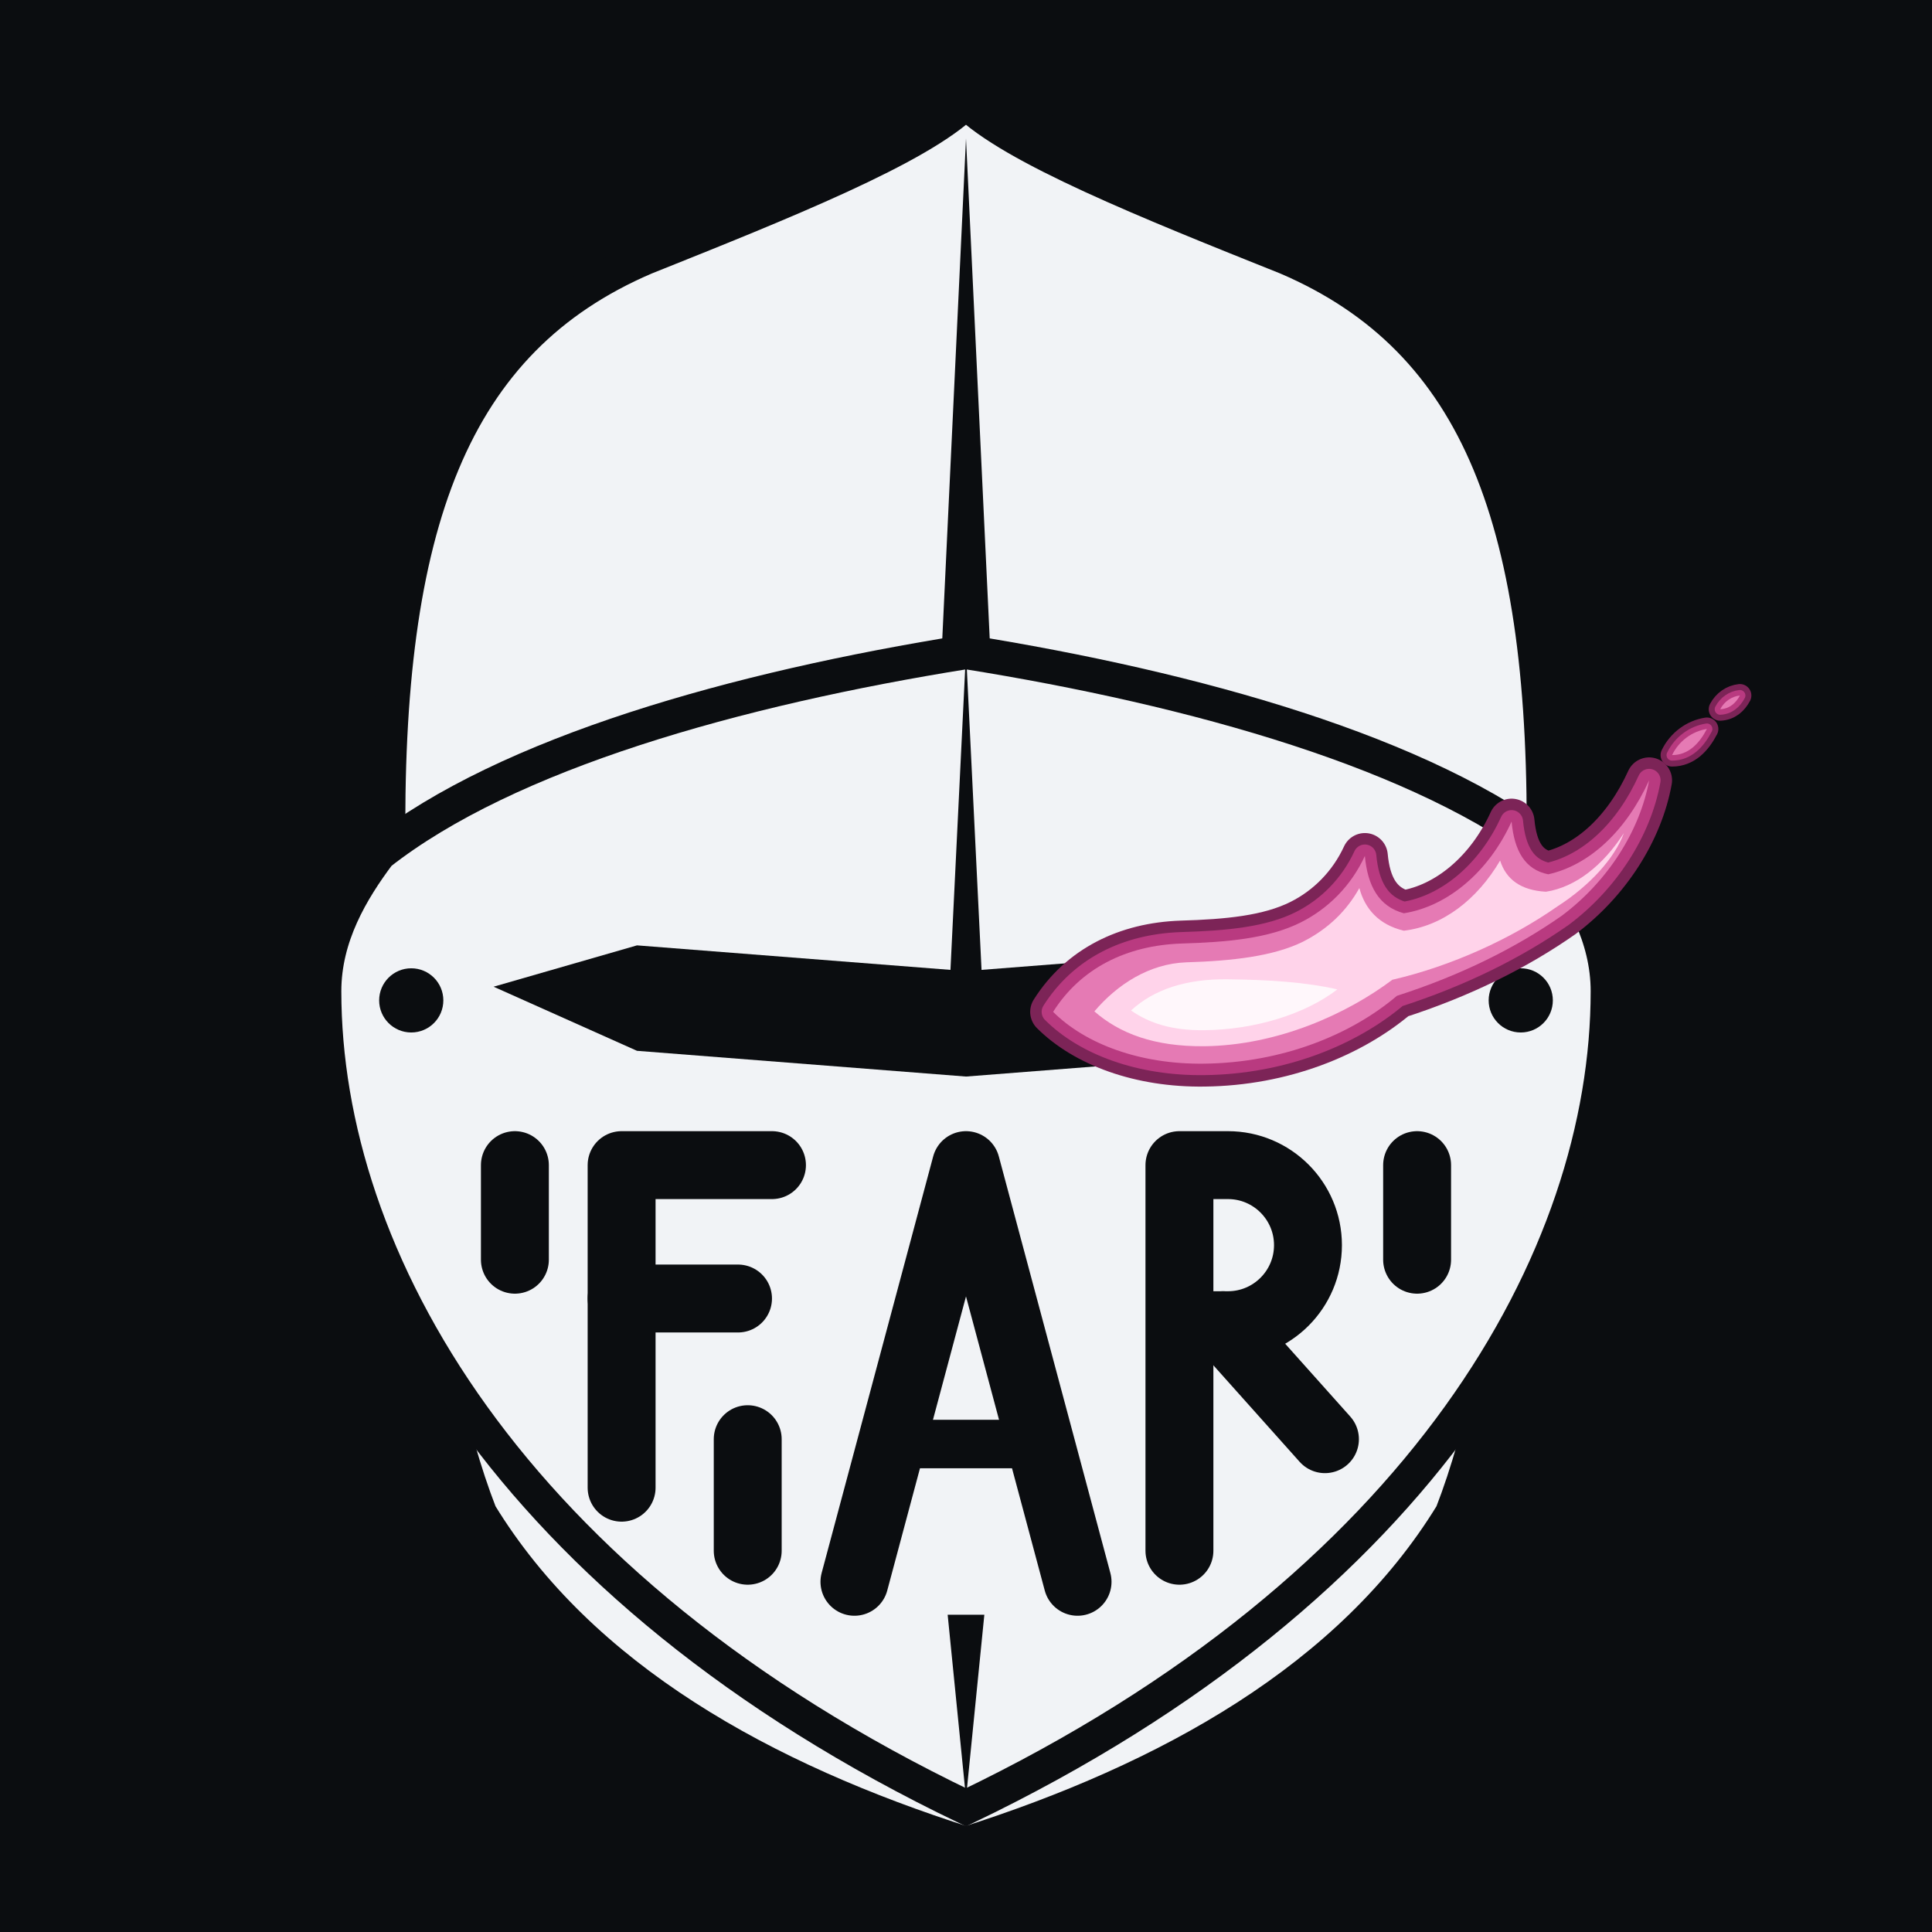
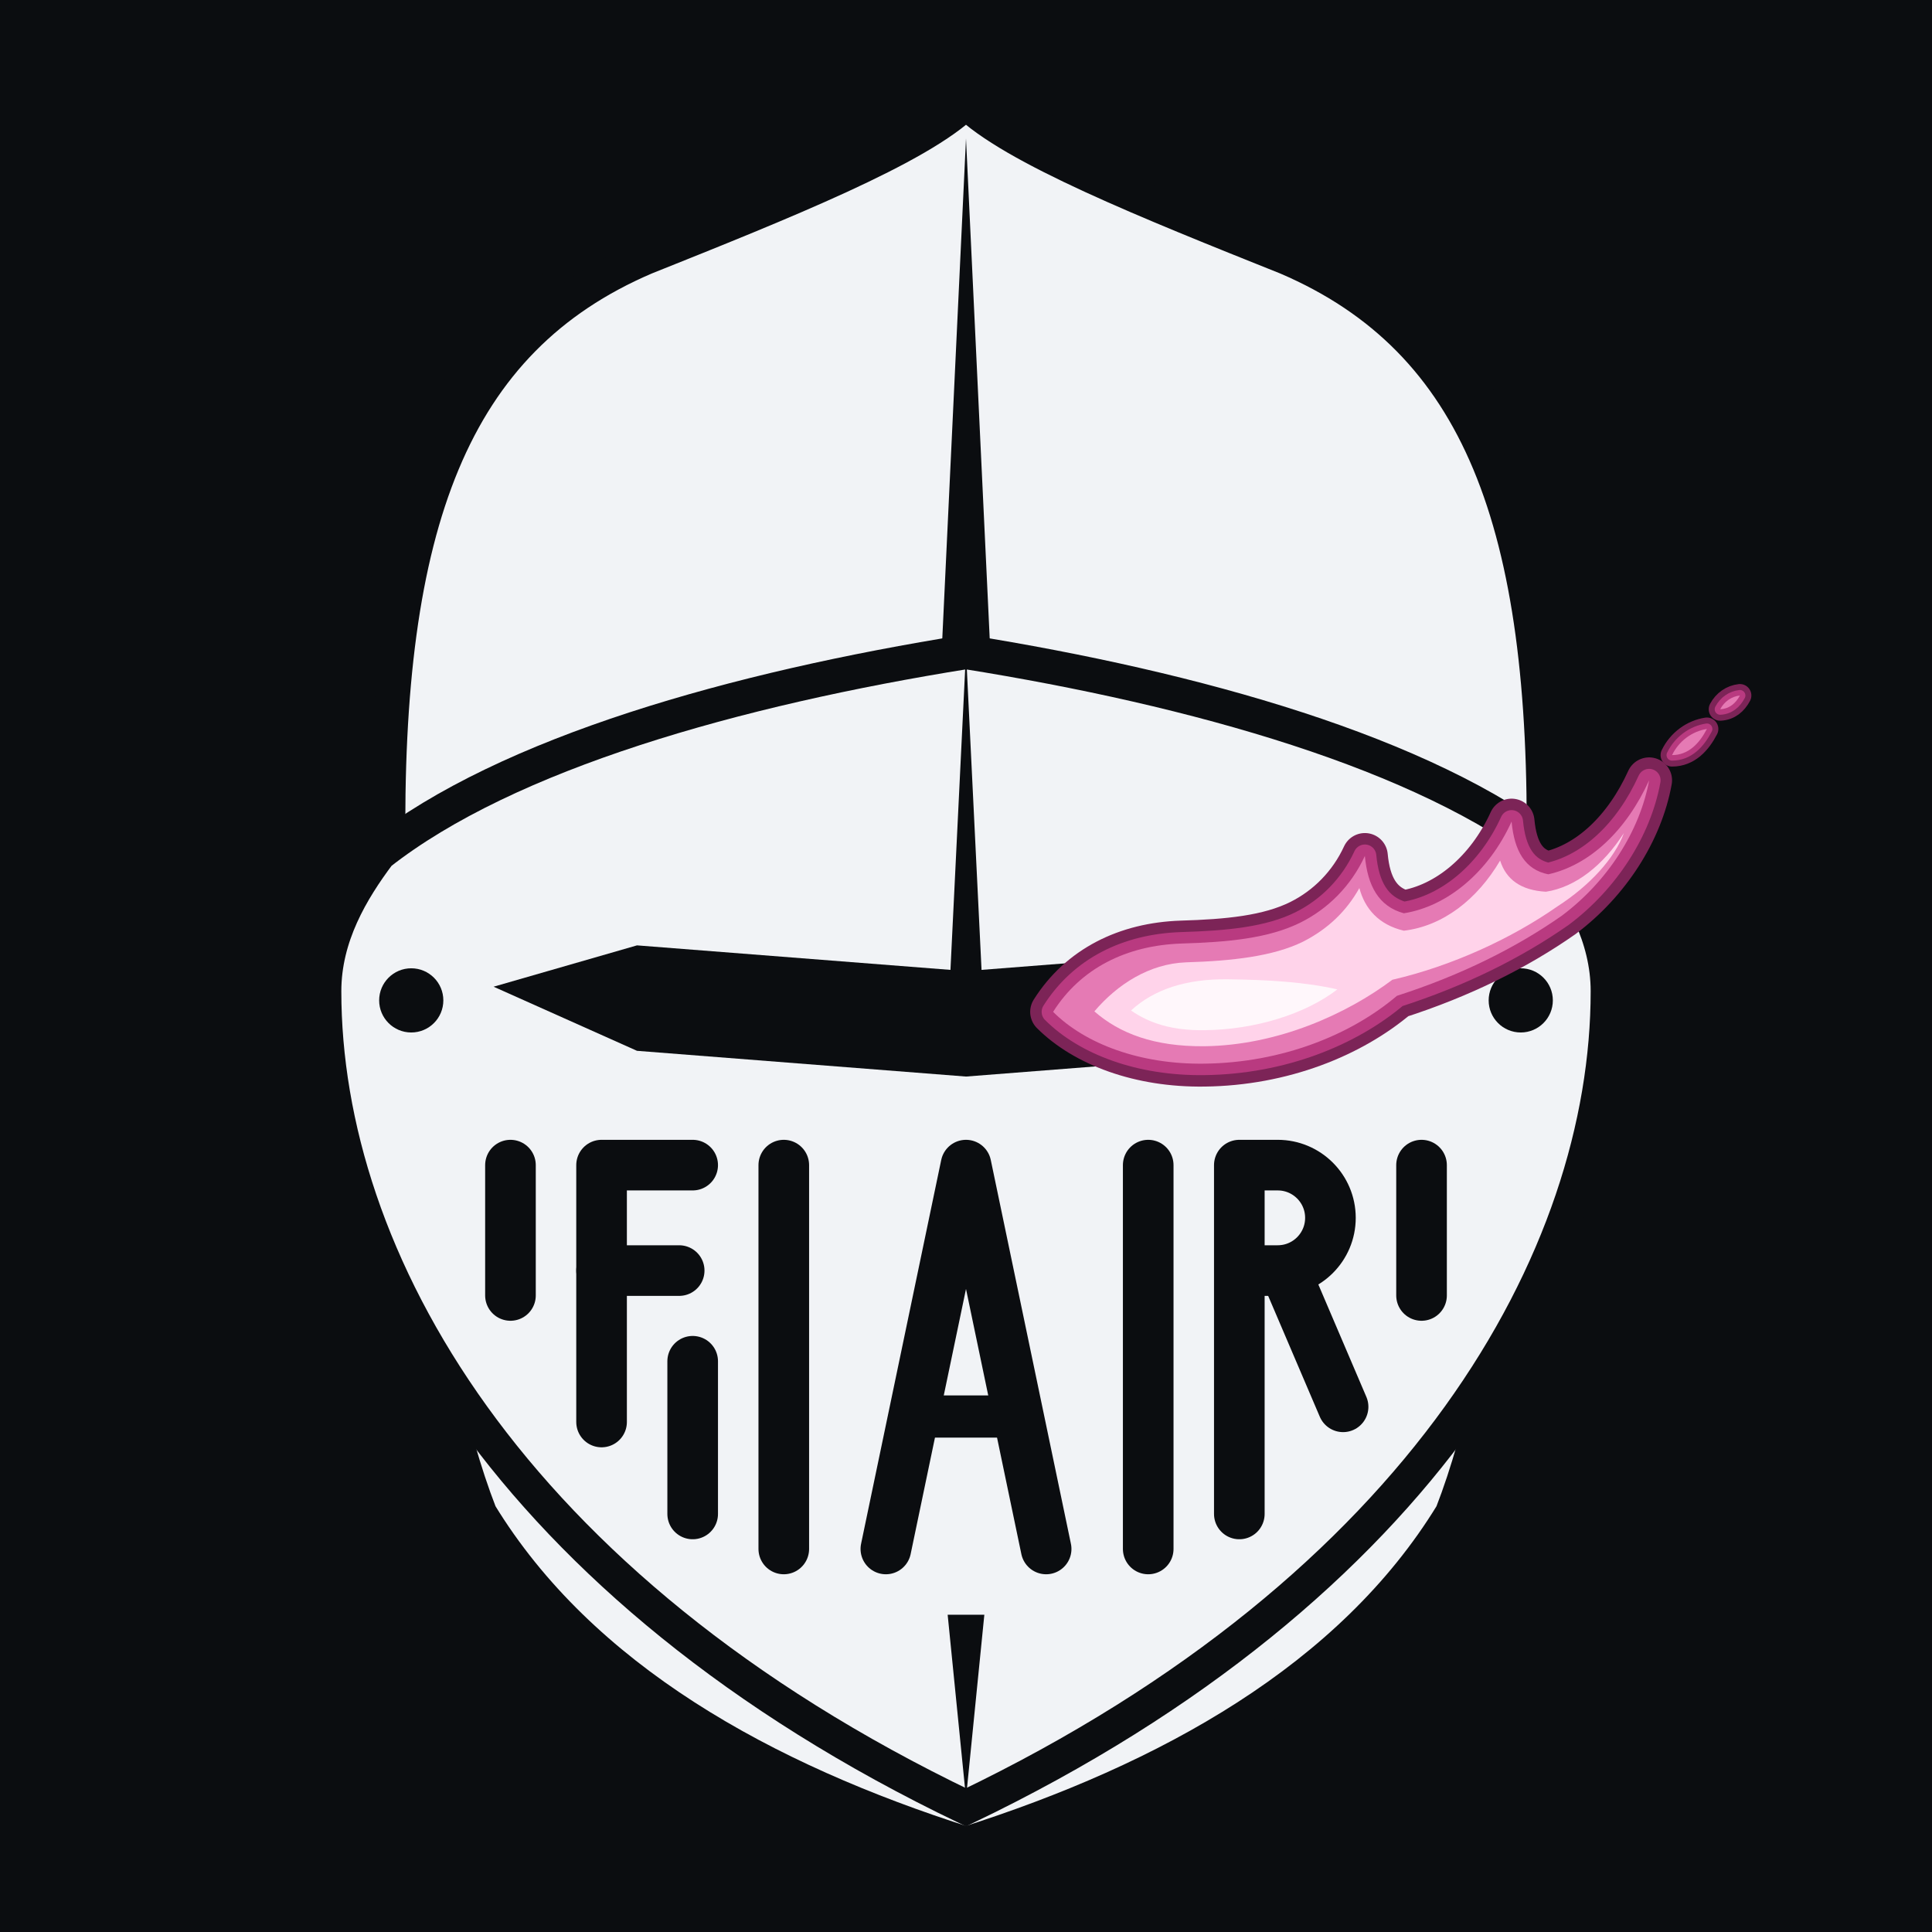
<svg xmlns="http://www.w3.org/2000/svg" viewBox="0 0 512 512">
  <rect width="512" height="512" fill="#0b0d10" />
  <g transform="translate(256 256) scale(1.215) translate(-256 -236.5)">
    <g fill="#0b0d10" stroke="#0b0d10" stroke-width="16" stroke-linejoin="miter" stroke-miterlimit="3">
      <path d="M256,48 C246,58 216,70 186,82 C144,100 129,140 130,212 C132,262 136,320 150,356 C172,392 212,414 256,428 C300,414 340,392 362,356 C376,320 380,262 382,212 C383,140 368,100 326,82 C296,70 266,58 256,48 Z" />
      <path d="M256,168 C206,176 156,190 128,212 C122,220 116,230 116,242 C116,300 156,372 256,420 C356,372 396,300 396,242 C396,230 390,220 384,212 C356,190 306,176 256,168 Z" />
    </g>
    <g fill="#f1f3f6" stroke="#0b0d10" stroke-width="7.5" stroke-linejoin="miter" stroke-miterlimit="6">
      <path d="M256,48 C246,58 216,70 186,82 C144,100 129,140 130,212 C132,262 136,320 150,356 C172,392 212,414 256,428 C300,414 340,392 362,356 C376,320 380,262 382,212 C383,140 368,100 326,82 C296,70 266,58 256,48 Z" />
    </g>
    <g fill="#0b0d10">
      <path d="M256,56 L261.5,172 L250.5,172 Z" />
    </g>
    <g fill="#f1f3f6" stroke="#0b0d10" stroke-width="7.5" stroke-linejoin="miter" stroke-miterlimit="6">
      <path d="M256,168 C206,176 156,190 128,212 C122,220 116,230 116,242 C116,300 156,372 256,420 C356,372 396,300 396,242 C396,230 390,220 384,212 C356,190 306,176 256,168 Z" />
    </g>
    <g fill="#0b0d10">
      <path d="M256,168 L259.5,239.6 L252.5,239.6 Z" />
      <path d="M256,418 L252,378 L260,378 Z" />
    </g>
    <circle cx="135" cy="244" r="7" fill="#0b0d10" />
    <circle cx="377" cy="244" r="7" fill="#0b0d10" />
    <g transform="translate(20.48 17.732) scale(0.92)">
      <g fill="#0b0d10">
        <path d="M144,242.7 L178,232.9 L256,239 L334,232.9 L368,242.7 L334,257.9 L256,264 L178,257.9 Z" />
+         <path d="M244.6,339.6 L267.4,339.6 L269.5,349.6 L242.5,349.6 Z" />
      </g>
-       <g transform="translate(256 285) scale(1.15) translate(-256 -280.5)">
-         <g fill="#0b0d10">
-           <path d="M243,333 L269,333 L272,343 L240,343 Z" />
-         </g>
-         <g fill="none" stroke="#0b0d10" stroke-width="14" stroke-linecap="round" stroke-linejoin="round">
-           <path d="M163,280.5 L163,300" />
-           <path d="M185,347 L185,280.5 L216,280.5" />
-           <path d="M185,308 L209,308" />
-           <path d="M211,337 L211,360" />
-           <path d="M233,366.4 L256,280.5 L279,366.4" />
-           <path d="M300,360 L300,280.5 L310,280.5 A16.5,16.5 0 0 1 310,313.5 L300,313.5" />
-           <path d="M309,313.5 L330,337" />
-           <path d="M349,280.5 L349,300" />
-         </g>
+       <g fill="none" stroke="#0b0d10" stroke-width="12" stroke-linecap="round" stroke-linejoin="round">
+         <path d="M148,285 L148,315.9" />
+         <path d="M169.6,345.9 L169.6,285 L191.2,285" />
+         <path d="M169.6,310 L188,310" />
+         <path d="M191.2,331.5 L191.2,367.7" />
+         <path d="M212.8,285 L212.8,376" />
+         <path d="M237,376 L256,285 L275,376" />
+         <path d="M299.2,285 L299.2,376" />
+         <path d="M320.8,367.7 L320.8,285 L329.9,285 A12.5,12.5 0 0 1 329.9,310 L320.8,310" />
+         <path d="M331.6,310 L345.4,342.3" />
+         <path d="M364,285 L364,315.9" />
      </g>
    </g>
    <g fill="#7c2457" stroke="#7c2457" stroke-width="10" stroke-linejoin="round">
      <path d="M275,246.5 C281,237 291,232 303,231.6 C313,231.3 322,230.5 329,227 C335,224 340,219 343,212.5 C343.6,219 346,223.5 351.5,225 C361,223.5 370,216 375,205 C375.6,211.5 378,215.5 383,216.5 C392,214.5 400,207 405,196 C403,207 396,218 386,225.5 C376,232.5 364,238.5 350,243 C340,251.5 325,257.6 308,257.8 C294,258 282,253.5 275,246.5 Z" />
    </g>
    <g fill="#7c2457" stroke="#7c2457" stroke-width="5" stroke-linejoin="round">
      <path d="M410,190.5 C411.5,187.4 414.4,185.3 417.6,184.8 C416,187.9 413.6,190.5 410,190.5 Z" />
      <path d="M420.5,180.5 C421.4,178.8 423,177.7 424.8,177.5 C423.9,179.2 422.5,180.4 420.5,180.5 Z" />
    </g>
    <g fill="#b93a80" stroke="#b93a80" stroke-width="5" stroke-linejoin="round">
      <path d="M275,246.5 C281,237 291,232 303,231.6 C313,231.3 322,230.5 329,227 C335,224 340,219 343,212.5 C343.6,219 346,223.5 351.5,225 C361,223.5 370,216 375,205 C375.6,211.5 378,215.5 383,216.5 C392,214.5 400,207 405,196 C403,207 396,218 386,225.5 C376,232.5 364,238.5 350,243 C340,251.5 325,257.6 308,257.8 C294,258 282,253.5 275,246.5 Z" />
    </g>
    <g fill="#b93a80" stroke="#b93a80" stroke-width="2.4" stroke-linejoin="round">
      <path d="M410,190.5 C411.5,187.4 414.4,185.3 417.6,184.8 C416,187.9 413.6,190.5 410,190.5 Z" />
      <path d="M420.5,180.5 C421.4,178.8 423,177.7 424.8,177.5 C423.9,179.2 422.5,180.4 420.5,180.5 Z" />
    </g>
    <g fill="#e57ab4">
      <path d="M275,246.5 C281,237 291,232 303,231.6 C313,231.3 322,230.5 329,227 C335,224 340,219 343,212.5 C343.6,219 346,223.5 351.5,225 C361,223.5 370,216 375,205 C375.6,211.5 378,215.5 383,216.5 C392,214.5 400,207 405,196 C403,207 396,218 386,225.5 C376,232.5 364,238.5 350,243 C340,251.5 325,257.6 308,257.8 C294,258 282,253.5 275,246.5 Z" />
      <path d="M410,190.5 C411.5,187.4 414.4,185.3 417.6,184.8 C416,187.9 413.6,190.5 410,190.5 Z" />
      <path d="M420.5,180.5 C421.4,178.8 423,177.7 424.8,177.5 C423.9,179.2 422.5,180.4 420.5,180.5 Z" />
    </g>
    <g fill="#ffd3ea">
      <path d="M284,246.4 C289,240.5 296,236 304,235.7 C314,235.4 323,234.4 329.5,231.2 C335,228.4 339,224.5 341.8,219.5 C343,224 346,227.5 351.5,228.8 C360,227.8 367.5,222 372.5,213.5 C373.8,217.6 377,220 382.5,220.3 C389,219.3 395,214.5 399.5,207.5 C397.5,213 392,219 385,223.5 C375,230.5 362,236.5 349,239.5 C339,247 324,253.8 308,254 C297,254.1 289.5,251.2 284,246.4 Z" />
    </g>
    <g fill="#fff7fb">
      <path d="M292,246.2 C297,241.6 304,239.3 313,239.4 C322,239.5 330,240 337,241.6 C330,247 319,250.4 308,250.5 C301,250.6 296,249 292,246.2 Z" />
    </g>
  </g>
</svg>
